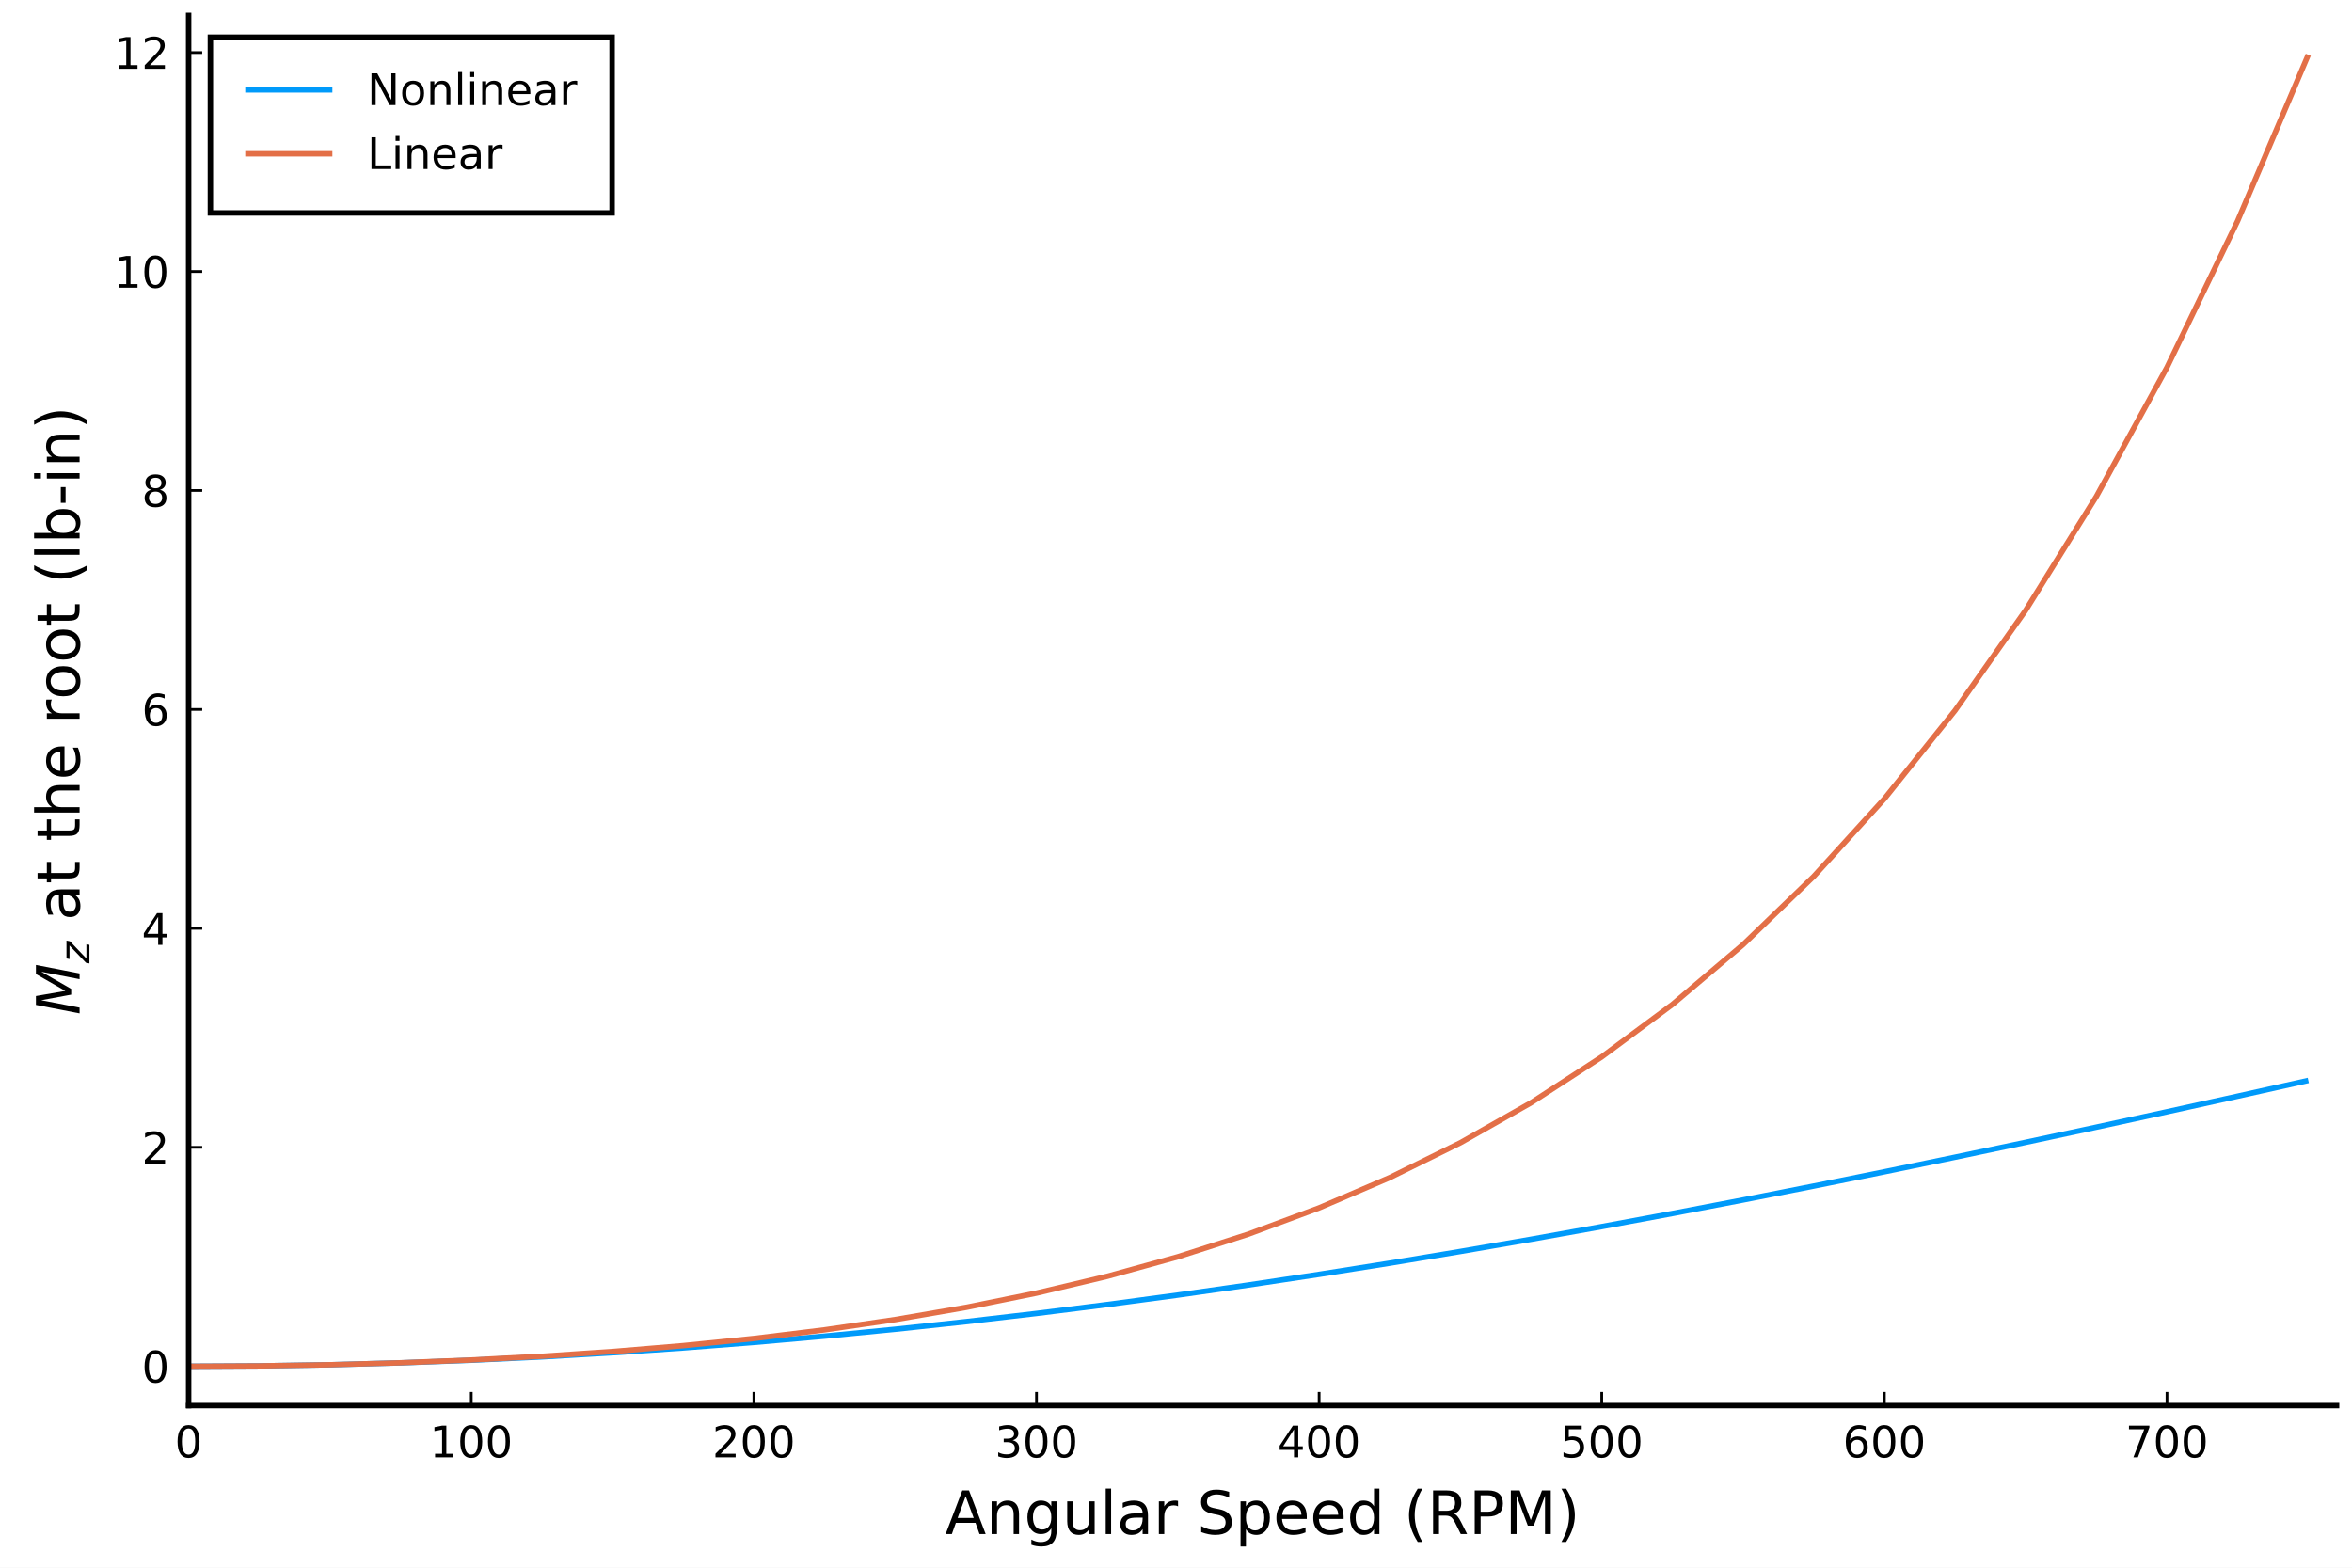
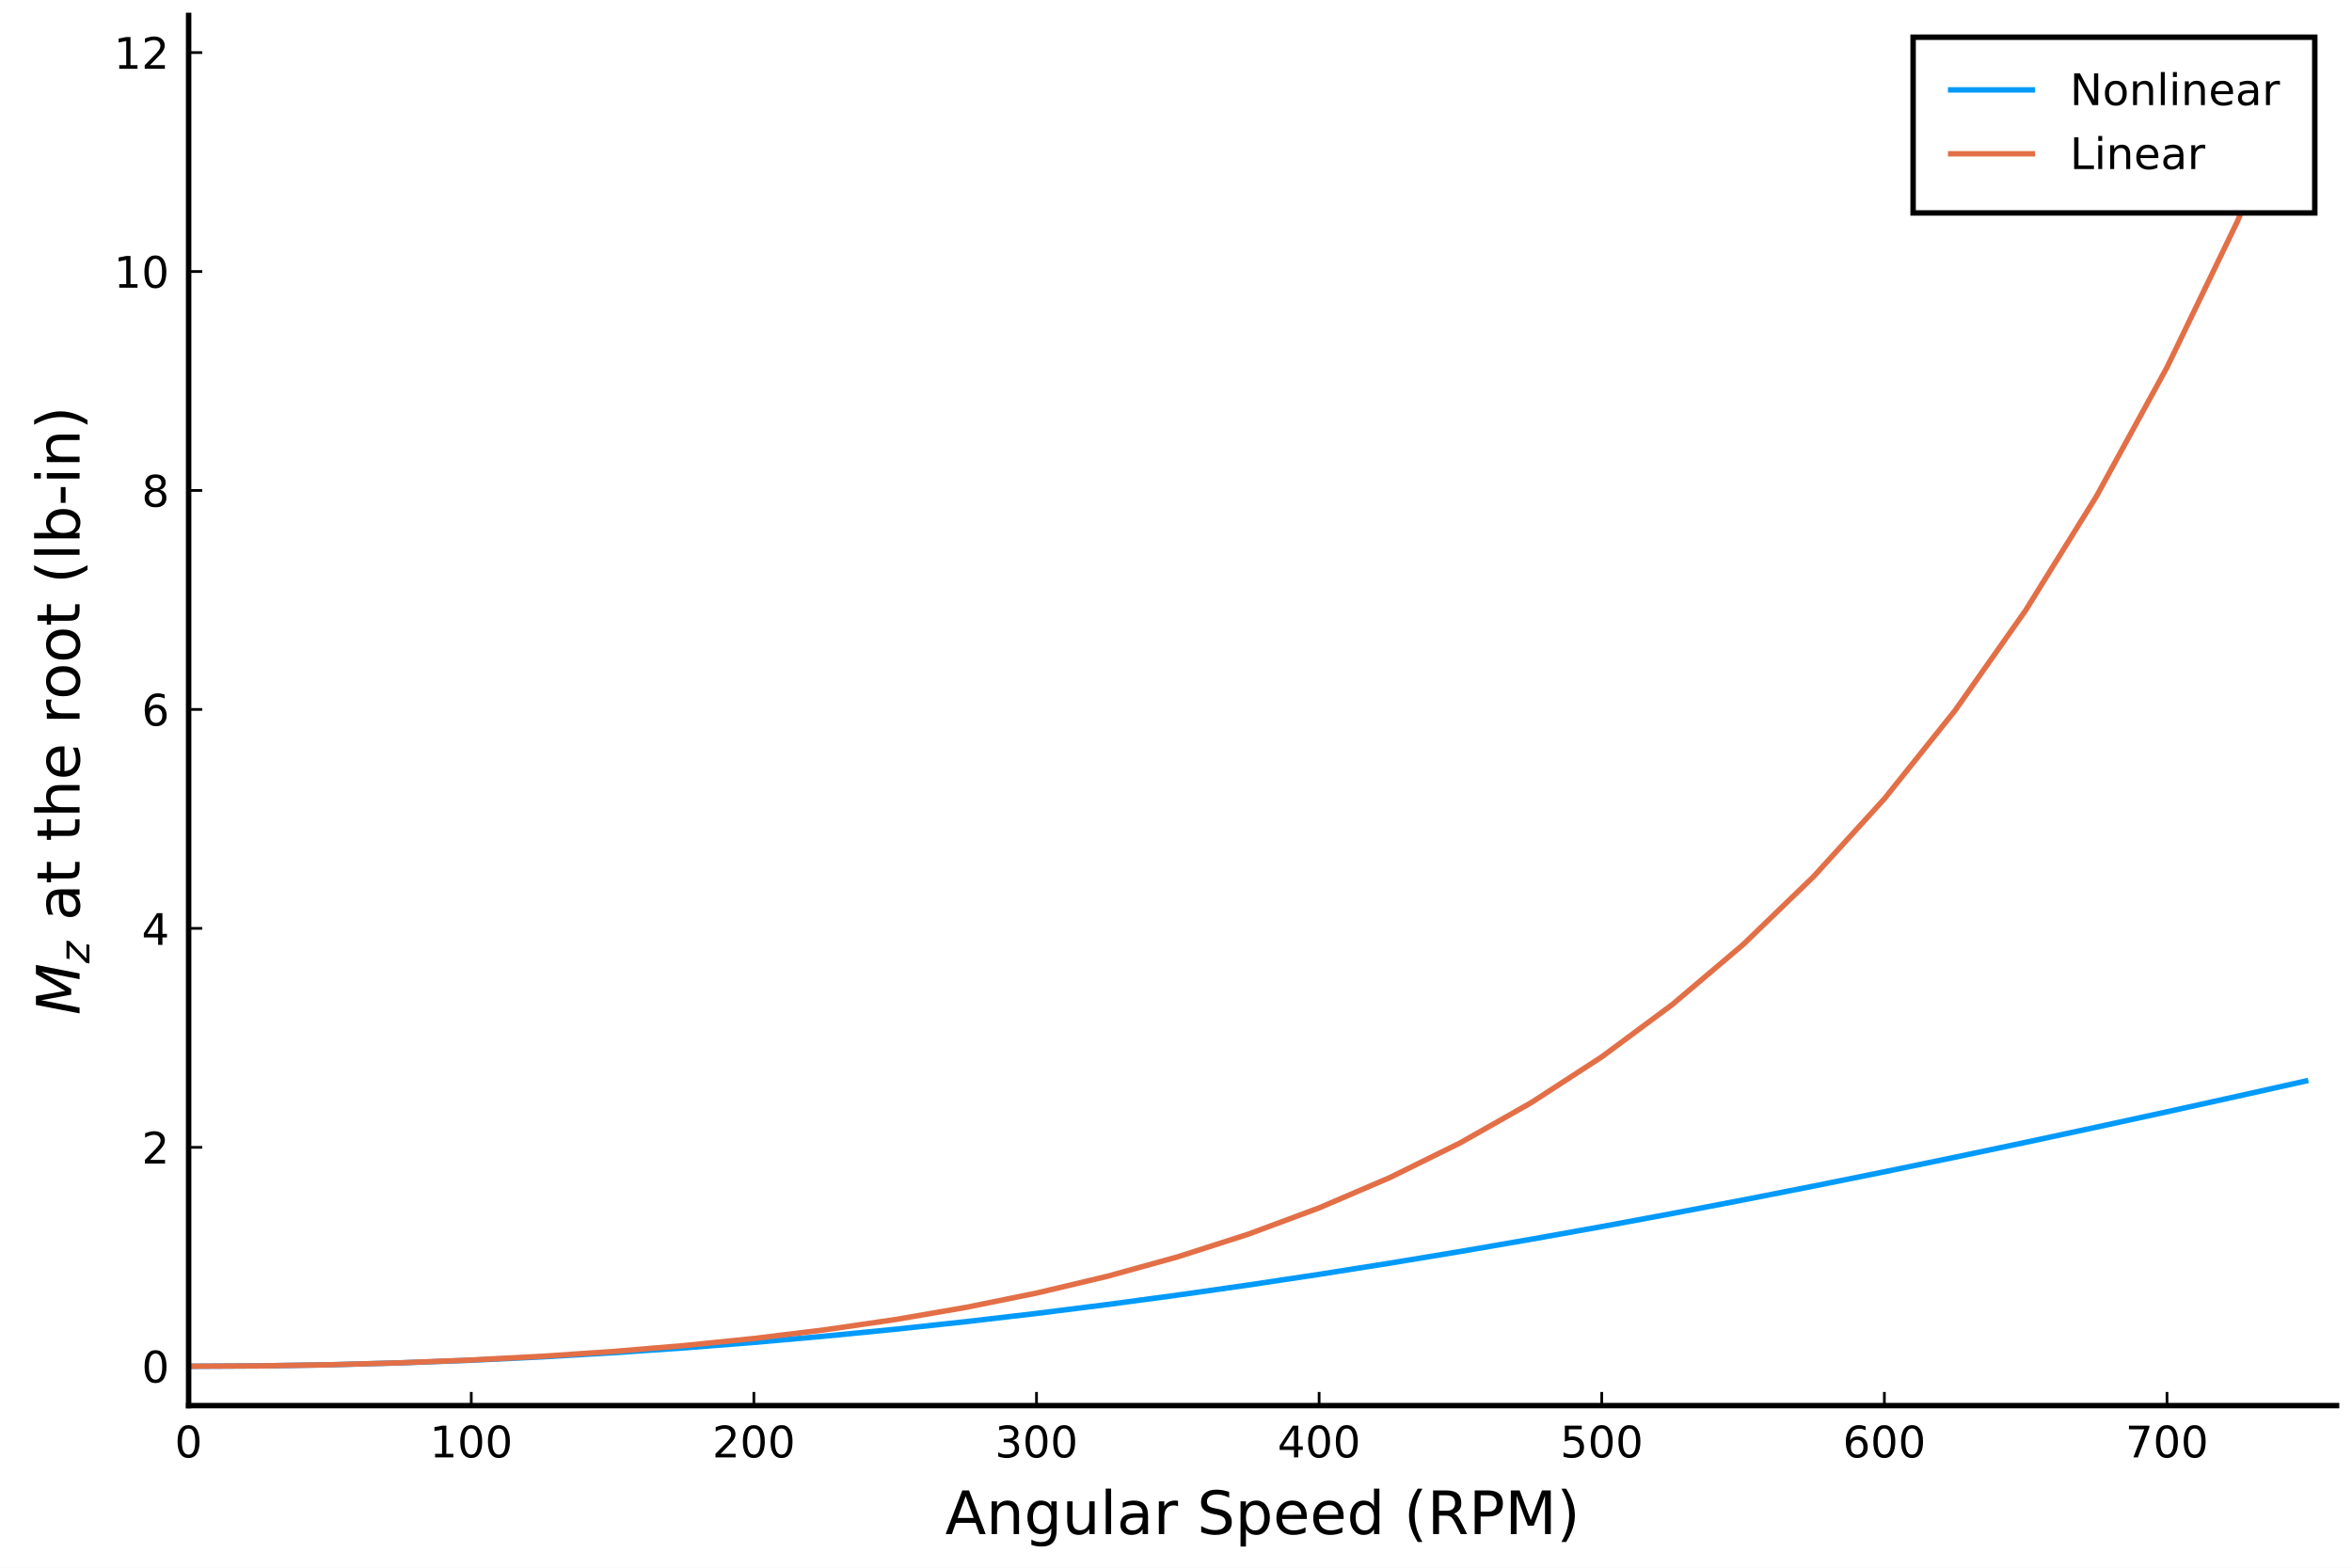
<svg xmlns="http://www.w3.org/2000/svg" xmlns:xlink="http://www.w3.org/1999/xlink" height="288pt" version="1.1" viewBox="0 0 432 288" width="432pt">
  <defs>
    <style type="text/css">*{stroke-linecap:butt;stroke-linejoin:round;}</style>
  </defs>
  <g id="figure_1">
    <g id="patch_1">
      <path d="M 0 288  L 432 288  L 432 0  L 0 0  z " style="fill:#ffffff;" />
    </g>
    <g id="axes_1">
      <g id="patch_2">
        <path d="M 34.646 258.225  L 429.165 258.225  L 429.165 2.835  L 34.646 2.835  z " style="fill:#ffffff;" />
      </g>
      <g id="line2d_1">
-         <path clip-path="url(#p270288bb13)" d="M 34.646 250.997  L 47.624 250.928  L 60.602 250.72  L 73.579 250.374  L 86.557 249.891  L 99.534 249.272  L 112.512 248.518  L 125.49 247.631  L 138.467 246.614  L 151.445 245.468  L 164.422 244.197  L 177.4 242.803  L 190.378 241.289  L 203.355 239.659  L 216.333 237.916  L 229.31 236.066  L 242.288 234.111  L 255.266 232.055  L 268.243 229.905  L 281.221 227.664  L 294.198 225.337  L 307.176 222.929  L 320.154 220.445  L 333.131 217.891  L 346.109 215.271  L 359.086 212.591  L 372.064 209.857  L 385.042 207.074  L 398.019 204.247  L 410.997 201.382  L 423.974 198.485  " style="fill:none;stroke:#009afa;" />
+         <path clip-path="url(#p7016151d1c)" d="M 34.646 250.997  L 47.624 250.928  L 60.602 250.72  L 73.579 250.374  L 86.557 249.891  L 99.534 249.272  L 112.512 248.518  L 125.49 247.631  L 138.467 246.614  L 151.445 245.468  L 164.422 244.197  L 177.4 242.803  L 190.378 241.289  L 203.355 239.659  L 216.333 237.916  L 229.31 236.066  L 242.288 234.111  L 255.266 232.055  L 268.243 229.905  L 281.221 227.664  L 294.198 225.337  L 307.176 222.929  L 320.154 220.445  L 333.131 217.891  L 346.109 215.271  L 359.086 212.591  L 372.064 209.857  L 385.042 207.074  L 398.019 204.247  L 410.997 201.382  L 423.974 198.485  " style="fill:none;stroke:#009afa;" />
      </g>
      <g id="matplotlib.axis_1">
        <g id="xtick_1">
          <g id="line2d_2">
            <defs>
-               <path d="M 0 0  L 0 -2.5  " id="me60dbc17ae" style="stroke:#000000;stroke-width:0.5;" />
-             </defs>
-             <g>
-               <use style="stroke:#000000;stroke-width:0.5;" x="34.646" xlink:href="#me60dbc17ae" y="258.225" />
+               <path d="M 0 0  L 0 -2.5  " id="m227364a2b5" style="stroke:#000000;stroke-width:0.5;" />
+             </defs>
+             <g>
+               <use style="stroke:#000000;stroke-width:0.5;" x="34.646" xlink:href="#m227364a2b5" y="258.225" />
            </g>
          </g>
          <g id="text_1">
            <g transform="translate(32.08634 267.8041)scale(0.08 -0.08)">
              <defs>
                <path d="M 31.781 66.406  Q 24.172 66.406 20.328 58.906  Q 16.5 51.422 16.5 36.375  Q 16.5 21.391 20.328 13.891  Q 24.172 6.391 31.781 6.391  Q 39.453 6.391 43.281 13.891  Q 47.125 21.391 47.125 36.375  Q 47.125 51.422 43.281 58.906  Q 39.453 66.406 31.781 66.406  z M 31.781 74.219  Q 44.047 74.219 50.516 64.516  Q 56.984 54.828 56.984 36.375  Q 56.984 17.969 50.516 8.266  Q 44.047 -1.422 31.781 -1.422  Q 19.531 -1.422 13.062 8.266  Q 6.594 17.969 6.594 36.375  Q 6.594 54.828 13.062 64.516  Q 19.531 74.219 31.781 74.219  z " id="DejaVuSans-48" />
              </defs>
              <use transform="translate(0 0.78125)" xlink:href="#DejaVuSans-48" />
            </g>
          </g>
        </g>
        <g id="xtick_2">
          <g id="line2d_3">
            <g>
-               <use style="stroke:#000000;stroke-width:0.5;" x="86.557" xlink:href="#me60dbc17ae" y="258.225" />
+               <use style="stroke:#000000;stroke-width:0.5;" x="86.557" xlink:href="#m227364a2b5" y="258.225" />
            </g>
          </g>
          <g id="text_2">
            <g transform="translate(78.91674 267.8041)scale(0.08 -0.08)">
              <defs>
                <path d="M 12.406 8.297  L 28.516 8.297  L 28.516 63.922  L 10.984 60.406  L 10.984 69.391  L 28.422 72.906  L 38.281 72.906  L 38.281 8.297  L 54.391 8.297  L 54.391 0  L 12.406 0  z " id="DejaVuSans-49" />
              </defs>
              <use transform="translate(0 0.78125)" xlink:href="#DejaVuSans-49" />
              <use transform="translate(63.62305 0.78125)" xlink:href="#DejaVuSans-48" />
              <use transform="translate(127.2461 0.78125)" xlink:href="#DejaVuSans-48" />
            </g>
          </g>
        </g>
        <g id="xtick_3">
          <g id="line2d_4">
            <g>
-               <use style="stroke:#000000;stroke-width:0.5;" x="138.467" xlink:href="#me60dbc17ae" y="258.225" />
+               <use style="stroke:#000000;stroke-width:0.5;" x="138.467" xlink:href="#m227364a2b5" y="258.225" />
            </g>
          </g>
          <g id="text_3">
            <g transform="translate(130.8271 267.8041)scale(0.08 -0.08)">
              <defs>
                <path d="M 19.188 8.297  L 53.609 8.297  L 53.609 0  L 7.328 0  L 7.328 8.297  Q 12.938 14.109 22.625 23.891  Q 32.328 33.688 34.812 36.531  Q 39.547 41.844 41.422 45.531  Q 43.312 49.219 43.312 52.781  Q 43.312 58.594 39.234 62.25  Q 35.156 65.922 28.609 65.922  Q 23.969 65.922 18.812 64.312  Q 13.672 62.703 7.812 59.422  L 7.812 69.391  Q 13.766 71.781 18.938 73  Q 24.125 74.219 28.422 74.219  Q 39.75 74.219 46.484 68.547  Q 53.219 62.891 53.219 53.422  Q 53.219 48.922 51.531 44.891  Q 49.859 40.875 45.406 35.406  Q 44.188 33.984 37.641 27.219  Q 31.109 20.453 19.188 8.297  z " id="DejaVuSans-50" />
              </defs>
              <use transform="translate(0 0.78125)" xlink:href="#DejaVuSans-50" />
              <use transform="translate(63.62305 0.78125)" xlink:href="#DejaVuSans-48" />
              <use transform="translate(127.2461 0.78125)" xlink:href="#DejaVuSans-48" />
            </g>
          </g>
        </g>
        <g id="xtick_4">
          <g id="line2d_5">
            <g>
-               <use style="stroke:#000000;stroke-width:0.5;" x="190.378" xlink:href="#me60dbc17ae" y="258.225" />
+               <use style="stroke:#000000;stroke-width:0.5;" x="190.378" xlink:href="#m227364a2b5" y="258.225" />
            </g>
          </g>
          <g id="text_4">
            <g transform="translate(182.7375 267.8041)scale(0.08 -0.08)">
              <defs>
                <path d="M 40.578 39.312  Q 47.656 37.797 51.625 33  Q 55.609 28.219 55.609 21.188  Q 55.609 10.406 48.188 4.484  Q 40.766 -1.422 27.094 -1.422  Q 22.516 -1.422 17.656 -0.516  Q 12.797 0.391 7.625 2.203  L 7.625 11.719  Q 11.719 9.328 16.594 8.109  Q 21.484 6.891 26.812 6.891  Q 36.078 6.891 40.938 10.547  Q 45.797 14.203 45.797 21.188  Q 45.797 27.641 41.281 31.266  Q 36.766 34.906 28.719 34.906  L 20.219 34.906  L 20.219 43.016  L 29.109 43.016  Q 36.375 43.016 40.234 45.922  Q 44.094 48.828 44.094 54.297  Q 44.094 59.906 40.109 62.906  Q 36.141 65.922 28.719 65.922  Q 24.656 65.922 20.016 65.031  Q 15.375 64.156 9.812 62.312  L 9.812 71.094  Q 15.438 72.656 20.344 73.438  Q 25.25 74.219 29.594 74.219  Q 40.828 74.219 47.359 69.109  Q 53.906 64.016 53.906 55.328  Q 53.906 49.266 50.438 45.094  Q 46.969 40.922 40.578 39.312  z " id="DejaVuSans-51" />
              </defs>
              <use transform="translate(0 0.78125)" xlink:href="#DejaVuSans-51" />
              <use transform="translate(63.62305 0.78125)" xlink:href="#DejaVuSans-48" />
              <use transform="translate(127.2461 0.78125)" xlink:href="#DejaVuSans-48" />
            </g>
          </g>
        </g>
        <g id="xtick_5">
          <g id="line2d_6">
            <g>
-               <use style="stroke:#000000;stroke-width:0.5;" x="242.288" xlink:href="#me60dbc17ae" y="258.225" />
+               <use style="stroke:#000000;stroke-width:0.5;" x="242.288" xlink:href="#m227364a2b5" y="258.225" />
            </g>
          </g>
          <g id="text_5">
            <g transform="translate(234.6479 267.8041)scale(0.08 -0.08)">
              <defs>
                <path d="M 37.797 64.312  L 12.891 25.391  L 37.797 25.391  z M 35.203 72.906  L 47.609 72.906  L 47.609 25.391  L 58.016 25.391  L 58.016 17.188  L 47.609 17.188  L 47.609 0  L 37.797 0  L 37.797 17.188  L 4.891 17.188  L 4.891 26.703  z " id="DejaVuSans-52" />
              </defs>
              <use transform="translate(0 0.78125)" xlink:href="#DejaVuSans-52" />
              <use transform="translate(63.62305 0.78125)" xlink:href="#DejaVuSans-48" />
              <use transform="translate(127.2461 0.78125)" xlink:href="#DejaVuSans-48" />
            </g>
          </g>
        </g>
        <g id="xtick_6">
          <g id="line2d_7">
            <g>
-               <use style="stroke:#000000;stroke-width:0.5;" x="294.198" xlink:href="#me60dbc17ae" y="258.225" />
+               <use style="stroke:#000000;stroke-width:0.5;" x="294.198" xlink:href="#m227364a2b5" y="258.225" />
            </g>
          </g>
          <g id="text_6">
            <g transform="translate(286.5583 267.8041)scale(0.08 -0.08)">
              <defs>
                <path d="M 10.797 72.906  L 49.516 72.906  L 49.516 64.594  L 19.828 64.594  L 19.828 46.734  Q 21.969 47.469 24.109 47.828  Q 26.266 48.188 28.422 48.188  Q 40.625 48.188 47.75 41.5  Q 54.891 34.812 54.891 23.391  Q 54.891 11.625 47.562 5.094  Q 40.234 -1.422 26.906 -1.422  Q 22.312 -1.422 17.547 -0.641  Q 12.797 0.141 7.719 1.703  L 7.719 11.625  Q 12.109 9.234 16.797 8.062  Q 21.484 6.891 26.703 6.891  Q 35.156 6.891 40.078 11.328  Q 45.016 15.766 45.016 23.391  Q 45.016 31 40.078 35.438  Q 35.156 39.891 26.703 39.891  Q 22.75 39.891 18.812 39.016  Q 14.891 38.141 10.797 36.281  z " id="DejaVuSans-53" />
              </defs>
              <use transform="translate(0 0.78125)" xlink:href="#DejaVuSans-53" />
              <use transform="translate(63.62305 0.78125)" xlink:href="#DejaVuSans-48" />
              <use transform="translate(127.2461 0.78125)" xlink:href="#DejaVuSans-48" />
            </g>
          </g>
        </g>
        <g id="xtick_7">
          <g id="line2d_8">
            <g>
-               <use style="stroke:#000000;stroke-width:0.5;" x="346.109" xlink:href="#me60dbc17ae" y="258.225" />
+               <use style="stroke:#000000;stroke-width:0.5;" x="346.109" xlink:href="#m227364a2b5" y="258.225" />
            </g>
          </g>
          <g id="text_7">
            <g transform="translate(338.4687 267.8041)scale(0.08 -0.08)">
              <defs>
                <path d="M 33.016 40.375  Q 26.375 40.375 22.484 35.828  Q 18.609 31.297 18.609 23.391  Q 18.609 15.531 22.484 10.953  Q 26.375 6.391 33.016 6.391  Q 39.656 6.391 43.531 10.953  Q 47.406 15.531 47.406 23.391  Q 47.406 31.297 43.531 35.828  Q 39.656 40.375 33.016 40.375  z M 52.594 71.297  L 52.594 62.312  Q 48.875 64.062 45.094 64.984  Q 41.312 65.922 37.594 65.922  Q 27.828 65.922 22.672 59.328  Q 17.531 52.734 16.797 39.406  Q 19.672 43.656 24.016 45.922  Q 28.375 48.188 33.594 48.188  Q 44.578 48.188 50.953 41.516  Q 57.328 34.859 57.328 23.391  Q 57.328 12.156 50.688 5.359  Q 44.047 -1.422 33.016 -1.422  Q 20.359 -1.422 13.672 8.266  Q 6.984 17.969 6.984 36.375  Q 6.984 53.656 15.188 63.938  Q 23.391 74.219 37.203 74.219  Q 40.922 74.219 44.703 73.484  Q 48.484 72.75 52.594 71.297  z " id="DejaVuSans-54" />
              </defs>
              <use transform="translate(0 0.78125)" xlink:href="#DejaVuSans-54" />
              <use transform="translate(63.62305 0.78125)" xlink:href="#DejaVuSans-48" />
              <use transform="translate(127.2461 0.78125)" xlink:href="#DejaVuSans-48" />
            </g>
          </g>
        </g>
        <g id="xtick_8">
          <g id="line2d_9">
            <g>
-               <use style="stroke:#000000;stroke-width:0.5;" x="398.019" xlink:href="#me60dbc17ae" y="258.225" />
+               <use style="stroke:#000000;stroke-width:0.5;" x="398.019" xlink:href="#m227364a2b5" y="258.225" />
            </g>
          </g>
          <g id="text_8">
            <g transform="translate(390.3791 267.8041)scale(0.08 -0.08)">
              <defs>
                <path d="M 8.203 72.906  L 55.078 72.906  L 55.078 68.703  L 28.609 0  L 18.312 0  L 43.219 64.594  L 8.203 64.594  z " id="DejaVuSans-55" />
              </defs>
              <use transform="translate(0 0.78125)" xlink:href="#DejaVuSans-55" />
              <use transform="translate(63.62305 0.78125)" xlink:href="#DejaVuSans-48" />
              <use transform="translate(127.2461 0.78125)" xlink:href="#DejaVuSans-48" />
            </g>
          </g>
        </g>
        <g id="text_9">
          <g transform="translate(173.6067 281.8261)scale(0.11 -0.11)">
            <defs>
              <path d="M 34.188 63.188  L 20.797 26.906  L 47.609 26.906  z M 28.609 72.906  L 39.797 72.906  L 67.578 0  L 57.328 0  L 50.688 18.703  L 17.828 18.703  L 11.188 0  L 0.781 0  z " id="DejaVuSans-65" />
              <path d="M 54.891 33.016  L 54.891 0  L 45.906 0  L 45.906 32.719  Q 45.906 40.484 42.875 44.328  Q 39.844 48.188 33.797 48.188  Q 26.516 48.188 22.312 43.547  Q 18.109 38.922 18.109 30.906  L 18.109 0  L 9.078 0  L 9.078 54.688  L 18.109 54.688  L 18.109 46.188  Q 21.344 51.125 25.703 53.562  Q 30.078 56 35.797 56  Q 45.219 56 50.047 50.172  Q 54.891 44.344 54.891 33.016  z " id="DejaVuSans-110" />
              <path d="M 45.406 27.984  Q 45.406 37.75 41.375 43.109  Q 37.359 48.484 30.078 48.484  Q 22.859 48.484 18.828 43.109  Q 14.797 37.75 14.797 27.984  Q 14.797 18.266 18.828 12.891  Q 22.859 7.516 30.078 7.516  Q 37.359 7.516 41.375 12.891  Q 45.406 18.266 45.406 27.984  z M 54.391 6.781  Q 54.391 -7.172 48.188 -13.984  Q 42 -20.797 29.203 -20.797  Q 24.469 -20.797 20.266 -20.094  Q 16.062 -19.391 12.109 -17.922  L 12.109 -9.188  Q 16.062 -11.328 19.922 -12.344  Q 23.781 -13.375 27.781 -13.375  Q 36.625 -13.375 41.016 -8.766  Q 45.406 -4.156 45.406 5.172  L 45.406 9.625  Q 42.625 4.781 38.281 2.391  Q 33.938 0 27.875 0  Q 17.828 0 11.672 7.656  Q 5.516 15.328 5.516 27.984  Q 5.516 40.672 11.672 48.328  Q 17.828 56 27.875 56  Q 33.938 56 38.281 53.609  Q 42.625 51.219 45.406 46.391  L 45.406 54.688  L 54.391 54.688  z " id="DejaVuSans-103" />
              <path d="M 8.5 21.578  L 8.5 54.688  L 17.484 54.688  L 17.484 21.922  Q 17.484 14.156 20.5 10.266  Q 23.531 6.391 29.594 6.391  Q 36.859 6.391 41.078 11.031  Q 45.312 15.672 45.312 23.688  L 45.312 54.688  L 54.297 54.688  L 54.297 0  L 45.312 0  L 45.312 8.406  Q 42.047 3.422 37.719 1  Q 33.406 -1.422 27.688 -1.422  Q 18.266 -1.422 13.375 4.438  Q 8.5 10.297 8.5 21.578  z M 31.109 56  z " id="DejaVuSans-117" />
              <path d="M 9.422 75.984  L 18.406 75.984  L 18.406 0  L 9.422 0  z " id="DejaVuSans-108" />
              <path d="M 34.281 27.484  Q 23.391 27.484 19.188 25  Q 14.984 22.516 14.984 16.5  Q 14.984 11.719 18.141 8.906  Q 21.297 6.109 26.703 6.109  Q 34.188 6.109 38.703 11.406  Q 43.219 16.703 43.219 25.484  L 43.219 27.484  z M 52.203 31.203  L 52.203 0  L 43.219 0  L 43.219 8.297  Q 40.141 3.328 35.547 0.953  Q 30.953 -1.422 24.312 -1.422  Q 15.922 -1.422 10.953 3.297  Q 6 8.016 6 15.922  Q 6 25.141 12.172 29.828  Q 18.359 34.516 30.609 34.516  L 43.219 34.516  L 43.219 35.406  Q 43.219 41.609 39.141 45  Q 35.062 48.391 27.688 48.391  Q 23 48.391 18.547 47.266  Q 14.109 46.141 10.016 43.891  L 10.016 52.203  Q 14.938 54.109 19.578 55.047  Q 24.219 56 28.609 56  Q 40.484 56 46.344 49.844  Q 52.203 43.703 52.203 31.203  z " id="DejaVuSans-97" />
              <path d="M 41.109 46.297  Q 39.594 47.172 37.812 47.578  Q 36.031 48 33.891 48  Q 26.266 48 22.188 43.047  Q 18.109 38.094 18.109 28.812  L 18.109 0  L 9.078 0  L 9.078 54.688  L 18.109 54.688  L 18.109 46.188  Q 20.953 51.172 25.484 53.578  Q 30.031 56 36.531 56  Q 37.453 56 38.578 55.875  Q 39.703 55.766 41.062 55.516  z " id="DejaVuSans-114" />
              <path id="DejaVuSans-32" />
              <path d="M 53.516 70.516  L 53.516 60.891  Q 47.906 63.578 42.922 64.891  Q 37.938 66.219 33.297 66.219  Q 25.25 66.219 20.875 63.094  Q 16.5 59.969 16.5 54.203  Q 16.5 49.359 19.406 46.891  Q 22.312 44.438 30.422 42.922  L 36.375 41.703  Q 47.406 39.594 52.656 34.297  Q 57.906 29 57.906 20.125  Q 57.906 9.516 50.797 4.047  Q 43.703 -1.422 29.984 -1.422  Q 24.812 -1.422 18.969 -0.25  Q 13.141 0.922 6.891 3.219  L 6.891 13.375  Q 12.891 10.016 18.656 8.297  Q 24.422 6.594 29.984 6.594  Q 38.422 6.594 43.016 9.906  Q 47.609 13.234 47.609 19.391  Q 47.609 24.75 44.312 27.781  Q 41.016 30.812 33.5 32.328  L 27.484 33.5  Q 16.453 35.688 11.516 40.375  Q 6.594 45.062 6.594 53.422  Q 6.594 63.094 13.406 68.656  Q 20.219 74.219 32.172 74.219  Q 37.312 74.219 42.625 73.281  Q 47.953 72.359 53.516 70.516  z " id="DejaVuSans-83" />
              <path d="M 18.109 8.203  L 18.109 -20.797  L 9.078 -20.797  L 9.078 54.688  L 18.109 54.688  L 18.109 46.391  Q 20.953 51.266 25.266 53.625  Q 29.594 56 35.594 56  Q 45.562 56 51.781 48.094  Q 58.016 40.188 58.016 27.297  Q 58.016 14.406 51.781 6.484  Q 45.562 -1.422 35.594 -1.422  Q 29.594 -1.422 25.266 0.953  Q 20.953 3.328 18.109 8.203  z M 48.688 27.297  Q 48.688 37.203 44.609 42.844  Q 40.531 48.484 33.406 48.484  Q 26.266 48.484 22.188 42.844  Q 18.109 37.203 18.109 27.297  Q 18.109 17.391 22.188 11.75  Q 26.266 6.109 33.406 6.109  Q 40.531 6.109 44.609 11.75  Q 48.688 17.391 48.688 27.297  z " id="DejaVuSans-112" />
              <path d="M 56.203 29.594  L 56.203 25.203  L 14.891 25.203  Q 15.484 15.922 20.484 11.062  Q 25.484 6.203 34.422 6.203  Q 39.594 6.203 44.453 7.469  Q 49.312 8.734 54.109 11.281  L 54.109 2.781  Q 49.266 0.734 44.188 -0.344  Q 39.109 -1.422 33.891 -1.422  Q 20.797 -1.422 13.156 6.188  Q 5.516 13.812 5.516 26.812  Q 5.516 40.234 12.766 48.109  Q 20.016 56 32.328 56  Q 43.359 56 49.781 48.891  Q 56.203 41.797 56.203 29.594  z M 47.219 32.234  Q 47.125 39.594 43.094 43.984  Q 39.062 48.391 32.422 48.391  Q 24.906 48.391 20.391 44.141  Q 15.875 39.891 15.188 32.172  z " id="DejaVuSans-101" />
              <path d="M 45.406 46.391  L 45.406 75.984  L 54.391 75.984  L 54.391 0  L 45.406 0  L 45.406 8.203  Q 42.578 3.328 38.25 0.953  Q 33.938 -1.422 27.875 -1.422  Q 17.969 -1.422 11.734 6.484  Q 5.516 14.406 5.516 27.297  Q 5.516 40.188 11.734 48.094  Q 17.969 56 27.875 56  Q 33.938 56 38.25 53.625  Q 42.578 51.266 45.406 46.391  z M 14.797 27.297  Q 14.797 17.391 18.875 11.75  Q 22.953 6.109 30.078 6.109  Q 37.203 6.109 41.297 11.75  Q 45.406 17.391 45.406 27.297  Q 45.406 37.203 41.297 42.844  Q 37.203 48.484 30.078 48.484  Q 22.953 48.484 18.875 42.844  Q 14.797 37.203 14.797 27.297  z " id="DejaVuSans-100" />
              <path d="M 31 75.875  Q 24.469 64.656 21.281 53.656  Q 18.109 42.672 18.109 31.391  Q 18.109 20.125 21.312 9.062  Q 24.516 -2 31 -13.188  L 23.188 -13.188  Q 15.875 -1.703 12.234 9.375  Q 8.594 20.453 8.594 31.391  Q 8.594 42.281 12.203 53.312  Q 15.828 64.359 23.188 75.875  z " id="DejaVuSans-40" />
              <path d="M 44.391 34.188  Q 47.562 33.109 50.562 29.594  Q 53.562 26.078 56.594 19.922  L 66.609 0  L 56 0  L 46.688 18.703  Q 43.062 26.031 39.672 28.422  Q 36.281 30.812 30.422 30.812  L 19.672 30.812  L 19.672 0  L 9.812 0  L 9.812 72.906  L 32.078 72.906  Q 44.578 72.906 50.734 67.672  Q 56.891 62.453 56.891 51.906  Q 56.891 45.016 53.688 40.469  Q 50.484 35.938 44.391 34.188  z M 19.672 64.797  L 19.672 38.922  L 32.078 38.922  Q 39.203 38.922 42.844 42.219  Q 46.484 45.516 46.484 51.906  Q 46.484 58.297 42.844 61.547  Q 39.203 64.797 32.078 64.797  z " id="DejaVuSans-82" />
              <path d="M 19.672 64.797  L 19.672 37.406  L 32.078 37.406  Q 38.969 37.406 42.719 40.969  Q 46.484 44.531 46.484 51.125  Q 46.484 57.672 42.719 61.234  Q 38.969 64.797 32.078 64.797  z M 9.812 72.906  L 32.078 72.906  Q 44.344 72.906 50.609 67.359  Q 56.891 61.812 56.891 51.125  Q 56.891 40.328 50.609 34.812  Q 44.344 29.297 32.078 29.297  L 19.672 29.297  L 19.672 0  L 9.812 0  z " id="DejaVuSans-80" />
              <path d="M 9.812 72.906  L 24.516 72.906  L 43.109 23.297  L 61.812 72.906  L 76.516 72.906  L 76.516 0  L 66.891 0  L 66.891 64.016  L 48.094 14.016  L 38.188 14.016  L 19.391 64.016  L 19.391 0  L 9.812 0  z " id="DejaVuSans-77" />
              <path d="M 8.016 75.875  L 15.828 75.875  Q 23.141 64.359 26.781 53.312  Q 30.422 42.281 30.422 31.391  Q 30.422 20.453 26.781 9.375  Q 23.141 -1.703 15.828 -13.188  L 8.016 -13.188  Q 14.5 -2 17.703 9.062  Q 20.906 20.125 20.906 31.391  Q 20.906 42.672 17.703 53.656  Q 14.5 64.656 8.016 75.875  z " id="DejaVuSans-41" />
            </defs>
            <use xlink:href="#DejaVuSans-65" />
            <use x="68.408" xlink:href="#DejaVuSans-110" />
            <use x="131.787" xlink:href="#DejaVuSans-103" />
            <use x="195.264" xlink:href="#DejaVuSans-117" />
            <use x="258.643" xlink:href="#DejaVuSans-108" />
            <use x="286.426" xlink:href="#DejaVuSans-97" />
            <use x="347.705" xlink:href="#DejaVuSans-114" />
            <use x="388.818" xlink:href="#DejaVuSans-32" />
            <use x="420.605" xlink:href="#DejaVuSans-83" />
            <use x="484.082" xlink:href="#DejaVuSans-112" />
            <use x="547.559" xlink:href="#DejaVuSans-101" />
            <use x="609.082" xlink:href="#DejaVuSans-101" />
            <use x="670.605" xlink:href="#DejaVuSans-100" />
            <use x="734.082" xlink:href="#DejaVuSans-32" />
            <use x="765.869" xlink:href="#DejaVuSans-40" />
            <use x="804.883" xlink:href="#DejaVuSans-82" />
            <use x="874.365" xlink:href="#DejaVuSans-80" />
            <use x="934.668" xlink:href="#DejaVuSans-77" />
            <use x="1020.947" xlink:href="#DejaVuSans-41" />
          </g>
        </g>
      </g>
      <g id="matplotlib.axis_2">
        <g id="ytick_1">
          <g id="line2d_10">
            <defs>
-               <path d="M 0 0  L 2.5 0  " id="m863a2f76da" style="stroke:#000000;stroke-width:0.5;" />
-             </defs>
-             <g>
-               <use style="stroke:#000000;stroke-width:0.5;" x="34.646" xlink:href="#m863a2f76da" y="250.997" />
+               <path d="M 0 0  L 2.5 0  " id="mbdd71f9772" style="stroke:#000000;stroke-width:0.5;" />
+             </defs>
+             <g>
+               <use style="stroke:#000000;stroke-width:0.5;" x="34.646" xlink:href="#mbdd71f9772" y="250.997" />
            </g>
          </g>
          <g id="text_10">
            <g transform="translate(26.02634 254.0367)scale(0.08 -0.08)">
              <use transform="translate(0 0.78125)" xlink:href="#DejaVuSans-48" />
            </g>
          </g>
        </g>
        <g id="ytick_2">
          <g id="line2d_11">
            <g>
-               <use style="stroke:#000000;stroke-width:0.5;" x="34.646" xlink:href="#m863a2f76da" y="210.774" />
+               <use style="stroke:#000000;stroke-width:0.5;" x="34.646" xlink:href="#mbdd71f9772" y="210.774" />
            </g>
          </g>
          <g id="text_11">
            <g transform="translate(26.02634 213.8138)scale(0.08 -0.08)">
              <use transform="translate(0 0.78125)" xlink:href="#DejaVuSans-50" />
            </g>
          </g>
        </g>
        <g id="ytick_3">
          <g id="line2d_12">
            <g>
-               <use style="stroke:#000000;stroke-width:0.5;" x="34.646" xlink:href="#m863a2f76da" y="170.551" />
+               <use style="stroke:#000000;stroke-width:0.5;" x="34.646" xlink:href="#mbdd71f9772" y="170.551" />
            </g>
          </g>
          <g id="text_12">
            <g transform="translate(26.02634 173.5908)scale(0.08 -0.08)">
              <use transform="translate(0 0.09375)" xlink:href="#DejaVuSans-52" />
            </g>
          </g>
        </g>
        <g id="ytick_4">
          <g id="line2d_13">
            <g>
-               <use style="stroke:#000000;stroke-width:0.5;" x="34.646" xlink:href="#m863a2f76da" y="130.329" />
+               <use style="stroke:#000000;stroke-width:0.5;" x="34.646" xlink:href="#mbdd71f9772" y="130.329" />
            </g>
          </g>
          <g id="text_13">
            <g transform="translate(26.02634 133.3679)scale(0.08 -0.08)">
              <use transform="translate(0 0.78125)" xlink:href="#DejaVuSans-54" />
            </g>
          </g>
        </g>
        <g id="ytick_5">
          <g id="line2d_14">
            <g>
-               <use style="stroke:#000000;stroke-width:0.5;" x="34.646" xlink:href="#m863a2f76da" y="90.106" />
+               <use style="stroke:#000000;stroke-width:0.5;" x="34.646" xlink:href="#mbdd71f9772" y="90.106" />
            </g>
          </g>
          <g id="text_14">
            <g transform="translate(26.02634 93.14498)scale(0.08 -0.08)">
              <defs>
                <path d="M 31.781 34.625  Q 24.75 34.625 20.719 30.859  Q 16.703 27.094 16.703 20.516  Q 16.703 13.922 20.719 10.156  Q 24.75 6.391 31.781 6.391  Q 38.812 6.391 42.859 10.172  Q 46.922 13.969 46.922 20.516  Q 46.922 27.094 42.891 30.859  Q 38.875 34.625 31.781 34.625  z M 21.922 38.812  Q 15.578 40.375 12.031 44.719  Q 8.5 49.078 8.5 55.328  Q 8.5 64.062 14.719 69.141  Q 20.953 74.219 31.781 74.219  Q 42.672 74.219 48.875 69.141  Q 55.078 64.062 55.078 55.328  Q 55.078 49.078 51.531 44.719  Q 48 40.375 41.703 38.812  Q 48.828 37.156 52.797 32.312  Q 56.781 27.484 56.781 20.516  Q 56.781 9.906 50.312 4.234  Q 43.844 -1.422 31.781 -1.422  Q 19.734 -1.422 13.25 4.234  Q 6.781 9.906 6.781 20.516  Q 6.781 27.484 10.781 32.312  Q 14.797 37.156 21.922 38.812  z M 18.312 54.391  Q 18.312 48.734 21.844 45.562  Q 25.391 42.391 31.781 42.391  Q 38.141 42.391 41.719 45.562  Q 45.312 48.734 45.312 54.391  Q 45.312 60.062 41.719 63.234  Q 38.141 66.406 31.781 66.406  Q 25.391 66.406 21.844 63.234  Q 18.312 60.062 18.312 54.391  z " id="DejaVuSans-56" />
              </defs>
              <use transform="translate(0 0.78125)" xlink:href="#DejaVuSans-56" />
            </g>
          </g>
        </g>
        <g id="ytick_6">
          <g id="line2d_15">
            <g>
-               <use style="stroke:#000000;stroke-width:0.5;" x="34.646" xlink:href="#m863a2f76da" y="49.883" />
+               <use style="stroke:#000000;stroke-width:0.5;" x="34.646" xlink:href="#mbdd71f9772" y="49.883" />
            </g>
          </g>
          <g id="text_15">
            <g transform="translate(20.90634 52.92205)scale(0.08 -0.08)">
              <use transform="translate(0 0.78125)" xlink:href="#DejaVuSans-49" />
              <use transform="translate(63.62305 0.78125)" xlink:href="#DejaVuSans-48" />
            </g>
          </g>
        </g>
        <g id="ytick_7">
          <g id="line2d_16">
            <g>
-               <use style="stroke:#000000;stroke-width:0.5;" x="34.646" xlink:href="#m863a2f76da" y="9.66" />
+               <use style="stroke:#000000;stroke-width:0.5;" x="34.646" xlink:href="#mbdd71f9772" y="9.66" />
            </g>
          </g>
          <g id="text_16">
            <g transform="translate(20.90634 12.69912)scale(0.08 -0.08)">
              <use transform="translate(0 0.78125)" xlink:href="#DejaVuSans-49" />
              <use transform="translate(63.62305 0.78125)" xlink:href="#DejaVuSans-50" />
            </g>
          </g>
        </g>
        <g id="text_17">
          <g transform="translate(14.61868 186.465)rotate(-90)scale(0.11 -0.11)">
            <defs>
              <path d="M 16.891 72.906  L 31.688 72.906  L 40.188 23.781  L 68.406 72.906  L 83.594 72.906  L 69.391 0  L 59.812 0  L 72.219 63.922  L 43.609 14.016  L 33.984 14.016  L 24.703 64.109  L 12.312 0  L 2.688 0  z " id="DejaVuSans-Oblique-77" />
              <path d="M 11.625 54.688  L 54.297 54.688  L 52.688 46.484  L 11.531 7.172  L 45.516 7.172  L 44.094 0  L -0.297 0  L 1.312 8.203  L 42.484 47.516  L 10.203 47.516  z " id="DejaVuSans-Oblique-122" />
              <path d="M 18.312 70.219  L 18.312 54.688  L 36.812 54.688  L 36.812 47.703  L 18.312 47.703  L 18.312 18.016  Q 18.312 11.328 20.141 9.422  Q 21.969 7.516 27.594 7.516  L 36.812 7.516  L 36.812 0  L 27.594 0  Q 17.188 0 13.234 3.875  Q 9.281 7.766 9.281 18.016  L 9.281 47.703  L 2.688 47.703  L 2.688 54.688  L 9.281 54.688  L 9.281 70.219  z " id="DejaVuSans-116" />
              <path d="M 54.891 33.016  L 54.891 0  L 45.906 0  L 45.906 32.719  Q 45.906 40.484 42.875 44.328  Q 39.844 48.188 33.797 48.188  Q 26.516 48.188 22.312 43.547  Q 18.109 38.922 18.109 30.906  L 18.109 0  L 9.078 0  L 9.078 75.984  L 18.109 75.984  L 18.109 46.188  Q 21.344 51.125 25.703 53.562  Q 30.078 56 35.797 56  Q 45.219 56 50.047 50.172  Q 54.891 44.344 54.891 33.016  z " id="DejaVuSans-104" />
              <path d="M 30.609 48.391  Q 23.391 48.391 19.188 42.75  Q 14.984 37.109 14.984 27.297  Q 14.984 17.484 19.156 11.844  Q 23.344 6.203 30.609 6.203  Q 37.797 6.203 41.984 11.859  Q 46.188 17.531 46.188 27.297  Q 46.188 37.016 41.984 42.703  Q 37.797 48.391 30.609 48.391  z M 30.609 56  Q 42.328 56 49.016 48.375  Q 55.719 40.766 55.719 27.297  Q 55.719 13.875 49.016 6.219  Q 42.328 -1.422 30.609 -1.422  Q 18.844 -1.422 12.172 6.219  Q 5.516 13.875 5.516 27.297  Q 5.516 40.766 12.172 48.375  Q 18.844 56 30.609 56  z " id="DejaVuSans-111" />
              <path d="M 48.688 27.297  Q 48.688 37.203 44.609 42.844  Q 40.531 48.484 33.406 48.484  Q 26.266 48.484 22.188 42.844  Q 18.109 37.203 18.109 27.297  Q 18.109 17.391 22.188 11.75  Q 26.266 6.109 33.406 6.109  Q 40.531 6.109 44.609 11.75  Q 48.688 17.391 48.688 27.297  z M 18.109 46.391  Q 20.953 51.266 25.266 53.625  Q 29.594 56 35.594 56  Q 45.562 56 51.781 48.094  Q 58.016 40.188 58.016 27.297  Q 58.016 14.406 51.781 6.484  Q 45.562 -1.422 35.594 -1.422  Q 29.594 -1.422 25.266 0.953  Q 20.953 3.328 18.109 8.203  L 18.109 0  L 9.078 0  L 9.078 75.984  L 18.109 75.984  z " id="DejaVuSans-98" />
              <path d="M 4.891 31.391  L 31.203 31.391  L 31.203 23.391  L 4.891 23.391  z " id="DejaVuSans-45" />
              <path d="M 9.422 54.688  L 18.406 54.688  L 18.406 0  L 9.422 0  z M 9.422 75.984  L 18.406 75.984  L 18.406 64.594  L 9.422 64.594  z " id="DejaVuSans-105" />
            </defs>
            <use transform="translate(0 0.015625)" xlink:href="#DejaVuSans-Oblique-77" />
            <use transform="translate(86.2793 -16.39062)scale(0.7)" xlink:href="#DejaVuSans-Oblique-122" />
            <use transform="translate(125.7568 0.015625)" xlink:href="#DejaVuSans-32" />
            <use transform="translate(157.5439 0.015625)" xlink:href="#DejaVuSans-97" />
            <use transform="translate(218.8232 0.015625)" xlink:href="#DejaVuSans-116" />
            <use transform="translate(258.0322 0.015625)" xlink:href="#DejaVuSans-32" />
            <use transform="translate(289.8193 0.015625)" xlink:href="#DejaVuSans-116" />
            <use transform="translate(329.0283 0.015625)" xlink:href="#DejaVuSans-104" />
            <use transform="translate(392.4072 0.015625)" xlink:href="#DejaVuSans-101" />
            <use transform="translate(453.9307 0.015625)" xlink:href="#DejaVuSans-32" />
            <use transform="translate(485.7178 0.015625)" xlink:href="#DejaVuSans-114" />
            <use transform="translate(526.8311 0.015625)" xlink:href="#DejaVuSans-111" />
            <use transform="translate(588.0127 0.015625)" xlink:href="#DejaVuSans-111" />
            <use transform="translate(649.1943 0.015625)" xlink:href="#DejaVuSans-116" />
            <use transform="translate(688.4033 0.015625)" xlink:href="#DejaVuSans-32" />
            <use transform="translate(720.1904 0.015625)" xlink:href="#DejaVuSans-40" />
            <use transform="translate(759.2041 0.015625)" xlink:href="#DejaVuSans-108" />
            <use transform="translate(786.9873 0.015625)" xlink:href="#DejaVuSans-98" />
            <use transform="translate(850.4639 0.015625)" xlink:href="#DejaVuSans-45" />
            <use transform="translate(886.5479 0.015625)" xlink:href="#DejaVuSans-105" />
            <use transform="translate(914.3311 0.015625)" xlink:href="#DejaVuSans-110" />
            <use transform="translate(977.71 0.015625)" xlink:href="#DejaVuSans-41" />
          </g>
        </g>
      </g>
      <g id="line2d_17">
-         <path clip-path="url(#p270288bb13)" d="M 34.646 250.997  L 47.624 250.928  L 60.602 250.717  L 73.579 250.36  L 86.557 249.847  L 99.534 249.163  L 112.512 248.292  L 125.49 247.21  L 138.467 245.893  L 151.445 244.307  L 164.422 242.417  L 177.4 240.181  L 190.378 237.551  L 203.355 234.473  L 216.333 230.886  L 229.31 226.72  L 242.288 221.899  L 255.266 216.336  L 268.243 209.933  L 281.221 202.582  L 294.198 194.159  L 307.176 184.529  L 320.154 173.536  L 333.131 161.007  L 346.109 146.746  L 359.086 130.531  L 372.064 112.113  L 385.042 91.207  L 398.019 67.486  L 410.997 40.581  L 423.974 10.063  " style="fill:none;stroke:#e36f47;" />
+         <path clip-path="url(#p7016151d1c)" d="M 34.646 250.997  L 47.624 250.928  L 60.602 250.717  L 73.579 250.36  L 86.557 249.847  L 99.534 249.163  L 112.512 248.292  L 125.49 247.21  L 138.467 245.893  L 151.445 244.307  L 164.422 242.417  L 177.4 240.181  L 190.378 237.551  L 203.355 234.473  L 216.333 230.886  L 229.31 226.72  L 242.288 221.899  L 255.266 216.336  L 268.243 209.933  L 281.221 202.582  L 294.198 194.159  L 307.176 184.529  L 320.154 173.536  L 333.131 161.007  L 346.109 146.746  L 359.086 130.531  L 372.064 112.113  L 385.042 91.207  L 398.019 67.486  L 410.997 40.581  L 423.974 10.063  " style="fill:none;stroke:#e36f47;" />
      </g>
      <g id="patch_3">
        <path d="M 34.646 258.225  L 34.646 2.835  " style="fill:none;stroke:#000000;stroke-linecap:square;stroke-linejoin:miter;" />
      </g>
      <g id="patch_4">
        <path d="M 34.646 258.225  L 429.165 258.225  " style="fill:none;stroke:#000000;stroke-linecap:square;stroke-linejoin:miter;" />
      </g>
      <g id="legend_1">
        <g id="patch_5">
-           <path d="M 38.646 39.12  L 112.425 39.12  L 112.425 6.835  L 38.646 6.835  z " style="fill:#ffffff;stroke:#000000;stroke-linejoin:miter;" />
+           <path d="M 351.387 39.12  L 425.165 39.12  L 425.165 6.835  L 351.387 6.835  z " style="fill:#ffffff;stroke:#000000;stroke-linejoin:miter;" />
        </g>
        <g id="line2d_18">
-           <path d="M 45.046 16.513  L 61.046 16.513  " style="fill:none;stroke:#009afa;stroke-linejoin:miter;" />
+           <path d="M 357.787 16.513  L 373.787 16.513  " style="fill:none;stroke:#009afa;stroke-linejoin:miter;" />
        </g>
        <g id="line2d_19" />
        <g id="text_18">
-           <g transform="translate(67.44634 19.3134)scale(0.08 -0.08)">
+           <g transform="translate(380.1866 19.3134)scale(0.08 -0.08)">
            <defs>
              <path d="M 9.812 72.906  L 23.094 72.906  L 55.422 11.922  L 55.422 72.906  L 64.984 72.906  L 64.984 0  L 51.703 0  L 19.391 60.984  L 19.391 0  L 9.812 0  z " id="DejaVuSans-78" />
            </defs>
            <use xlink:href="#DejaVuSans-78" />
            <use x="74.805" xlink:href="#DejaVuSans-111" />
            <use x="135.986" xlink:href="#DejaVuSans-110" />
            <use x="199.365" xlink:href="#DejaVuSans-108" />
            <use x="227.148" xlink:href="#DejaVuSans-105" />
            <use x="254.932" xlink:href="#DejaVuSans-110" />
            <use x="318.311" xlink:href="#DejaVuSans-101" />
            <use x="379.834" xlink:href="#DejaVuSans-97" />
            <use x="441.113" xlink:href="#DejaVuSans-114" />
          </g>
        </g>
        <g id="line2d_20">
-           <path d="M 45.046 28.256  L 61.046 28.256  " style="fill:none;stroke:#e36f47;stroke-linejoin:miter;" />
+           <path d="M 357.787 28.256  L 373.787 28.256  " style="fill:none;stroke:#e36f47;stroke-linejoin:miter;" />
        </g>
        <g id="line2d_21" />
        <g id="text_19">
-           <g transform="translate(67.44634 31.0559)scale(0.08 -0.08)">
+           <g transform="translate(380.1866 31.0559)scale(0.08 -0.08)">
            <defs>
              <path d="M 9.812 72.906  L 19.672 72.906  L 19.672 8.297  L 55.172 8.297  L 55.172 0  L 9.812 0  z " id="DejaVuSans-76" />
            </defs>
            <use xlink:href="#DejaVuSans-76" />
            <use x="55.713" xlink:href="#DejaVuSans-105" />
            <use x="83.496" xlink:href="#DejaVuSans-110" />
            <use x="146.875" xlink:href="#DejaVuSans-101" />
            <use x="208.398" xlink:href="#DejaVuSans-97" />
            <use x="269.678" xlink:href="#DejaVuSans-114" />
          </g>
        </g>
      </g>
    </g>
  </g>
  <defs>
-     <clipPath id="p270288bb13">
+     <clipPath id="p7016151d1c">
      <rect height="255.391" width="394.519" x="34.646" y="2.835" />
    </clipPath>
  </defs>
</svg>
